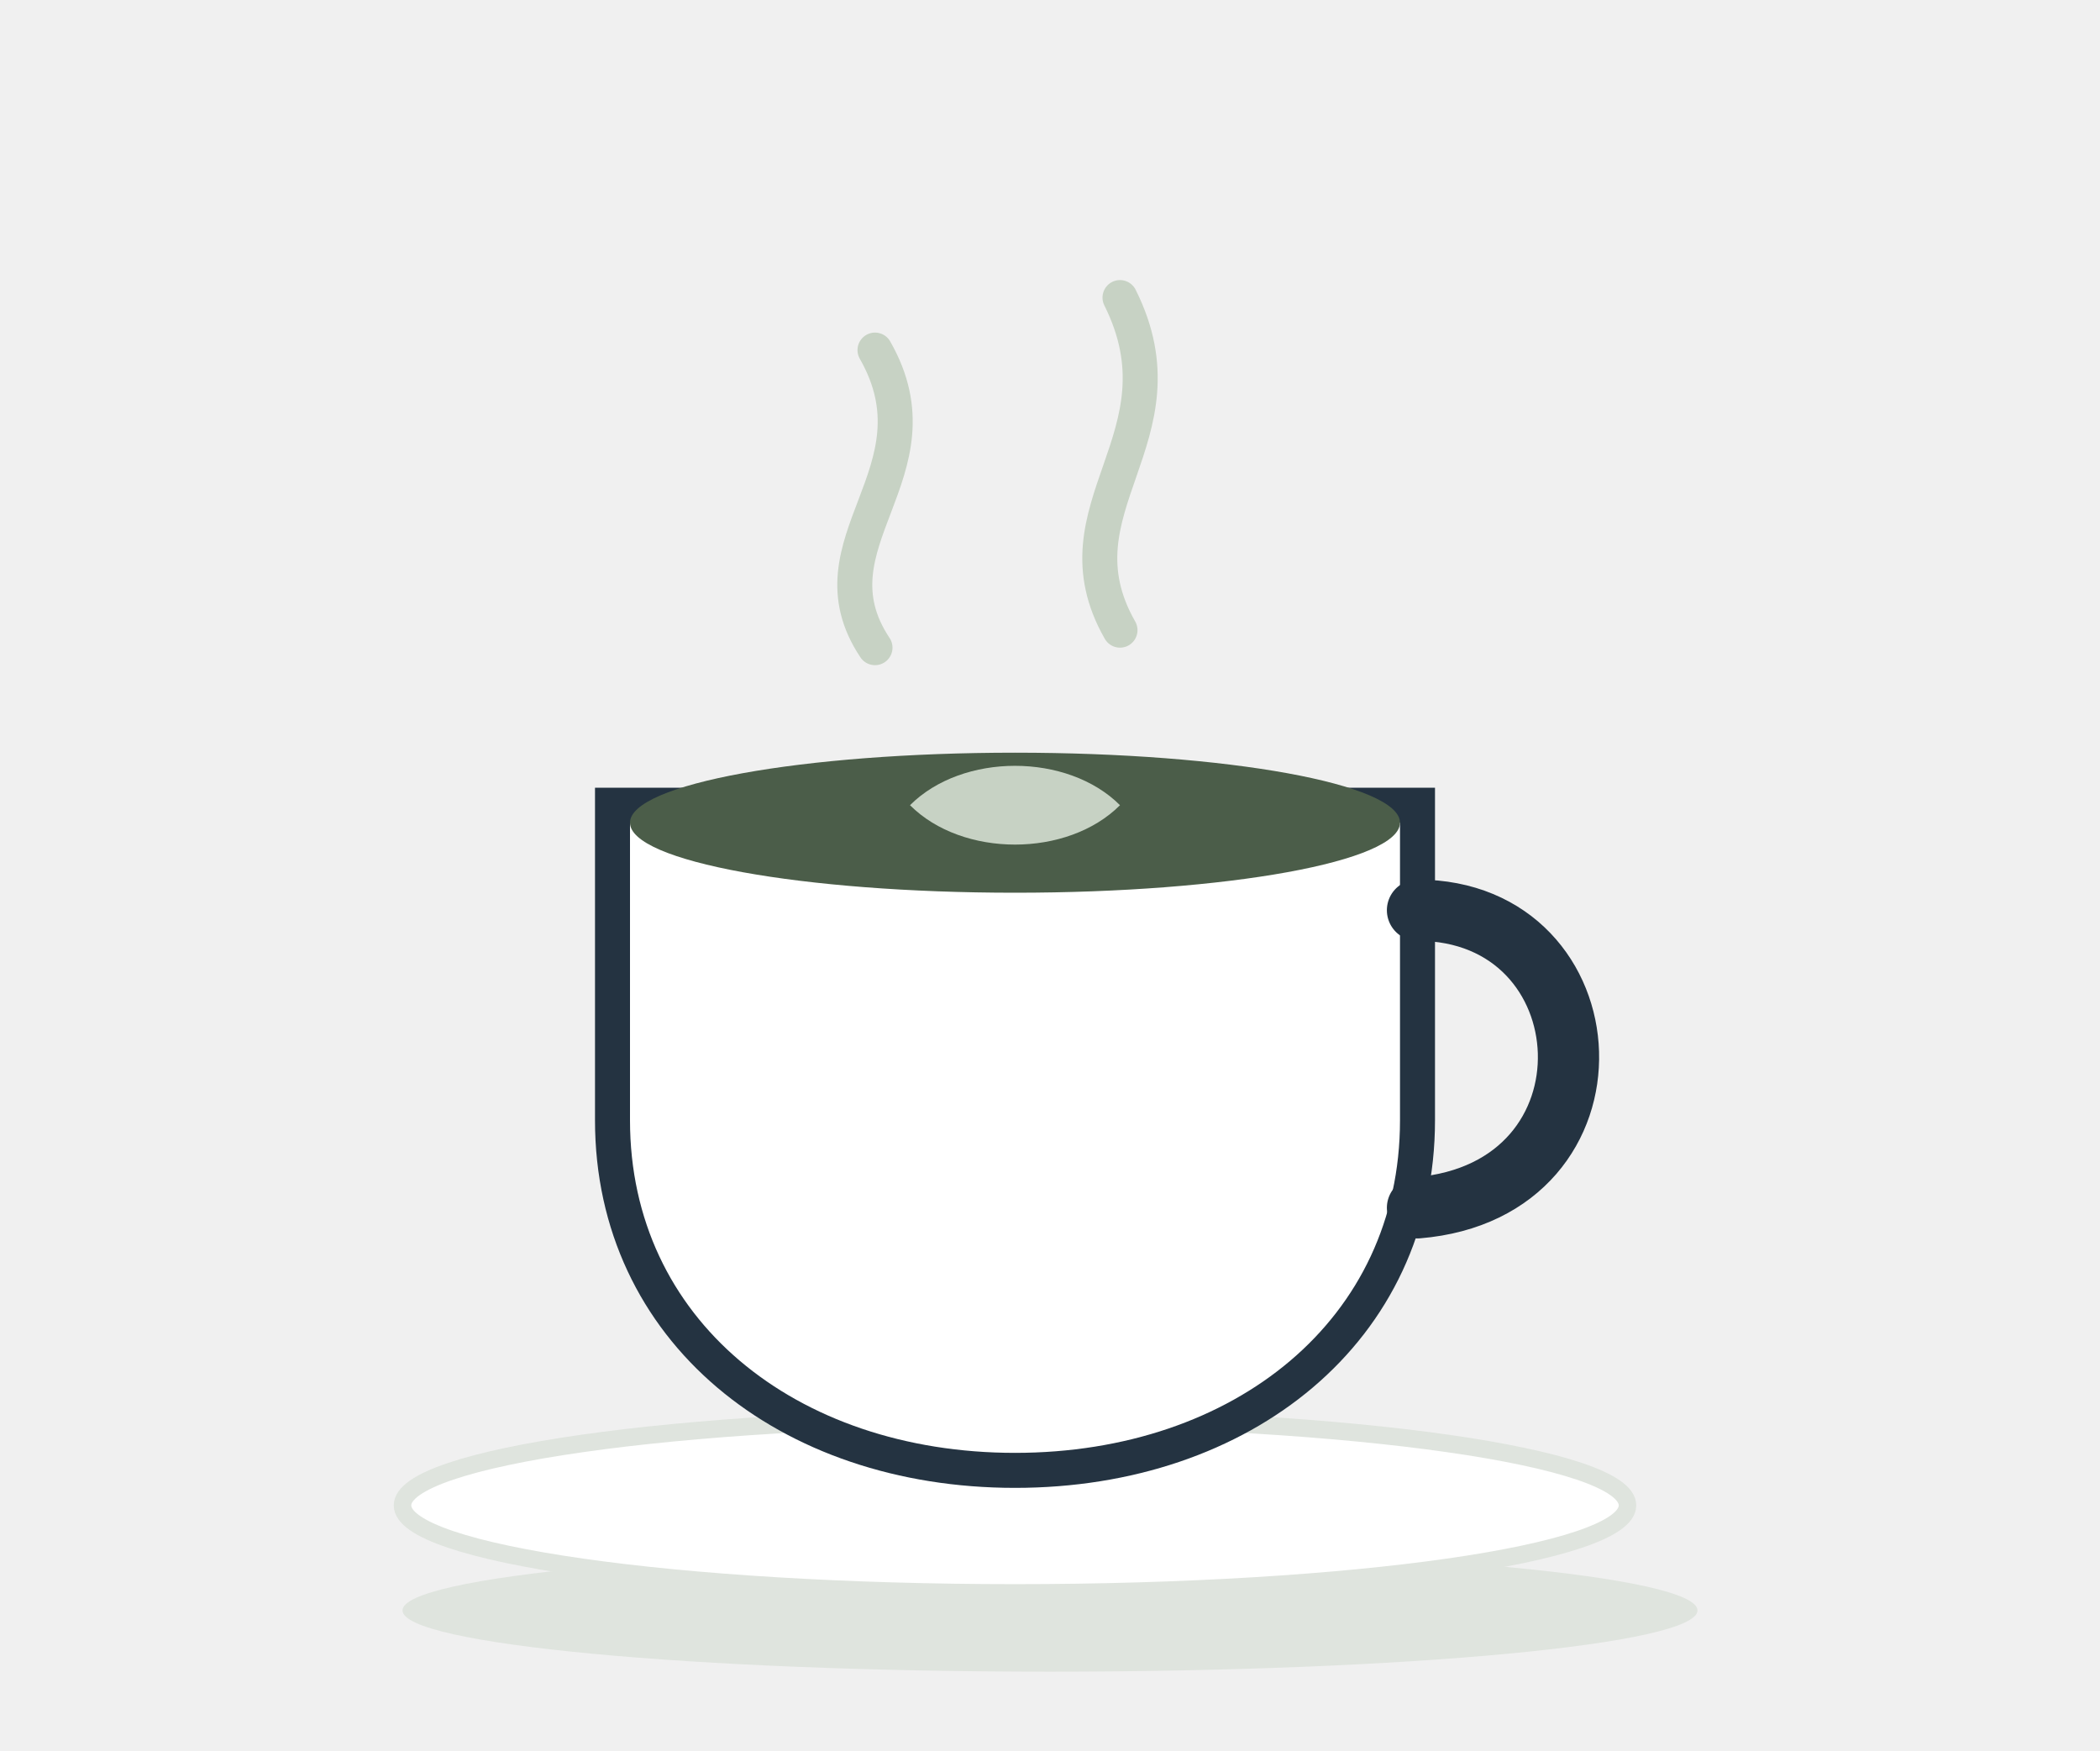
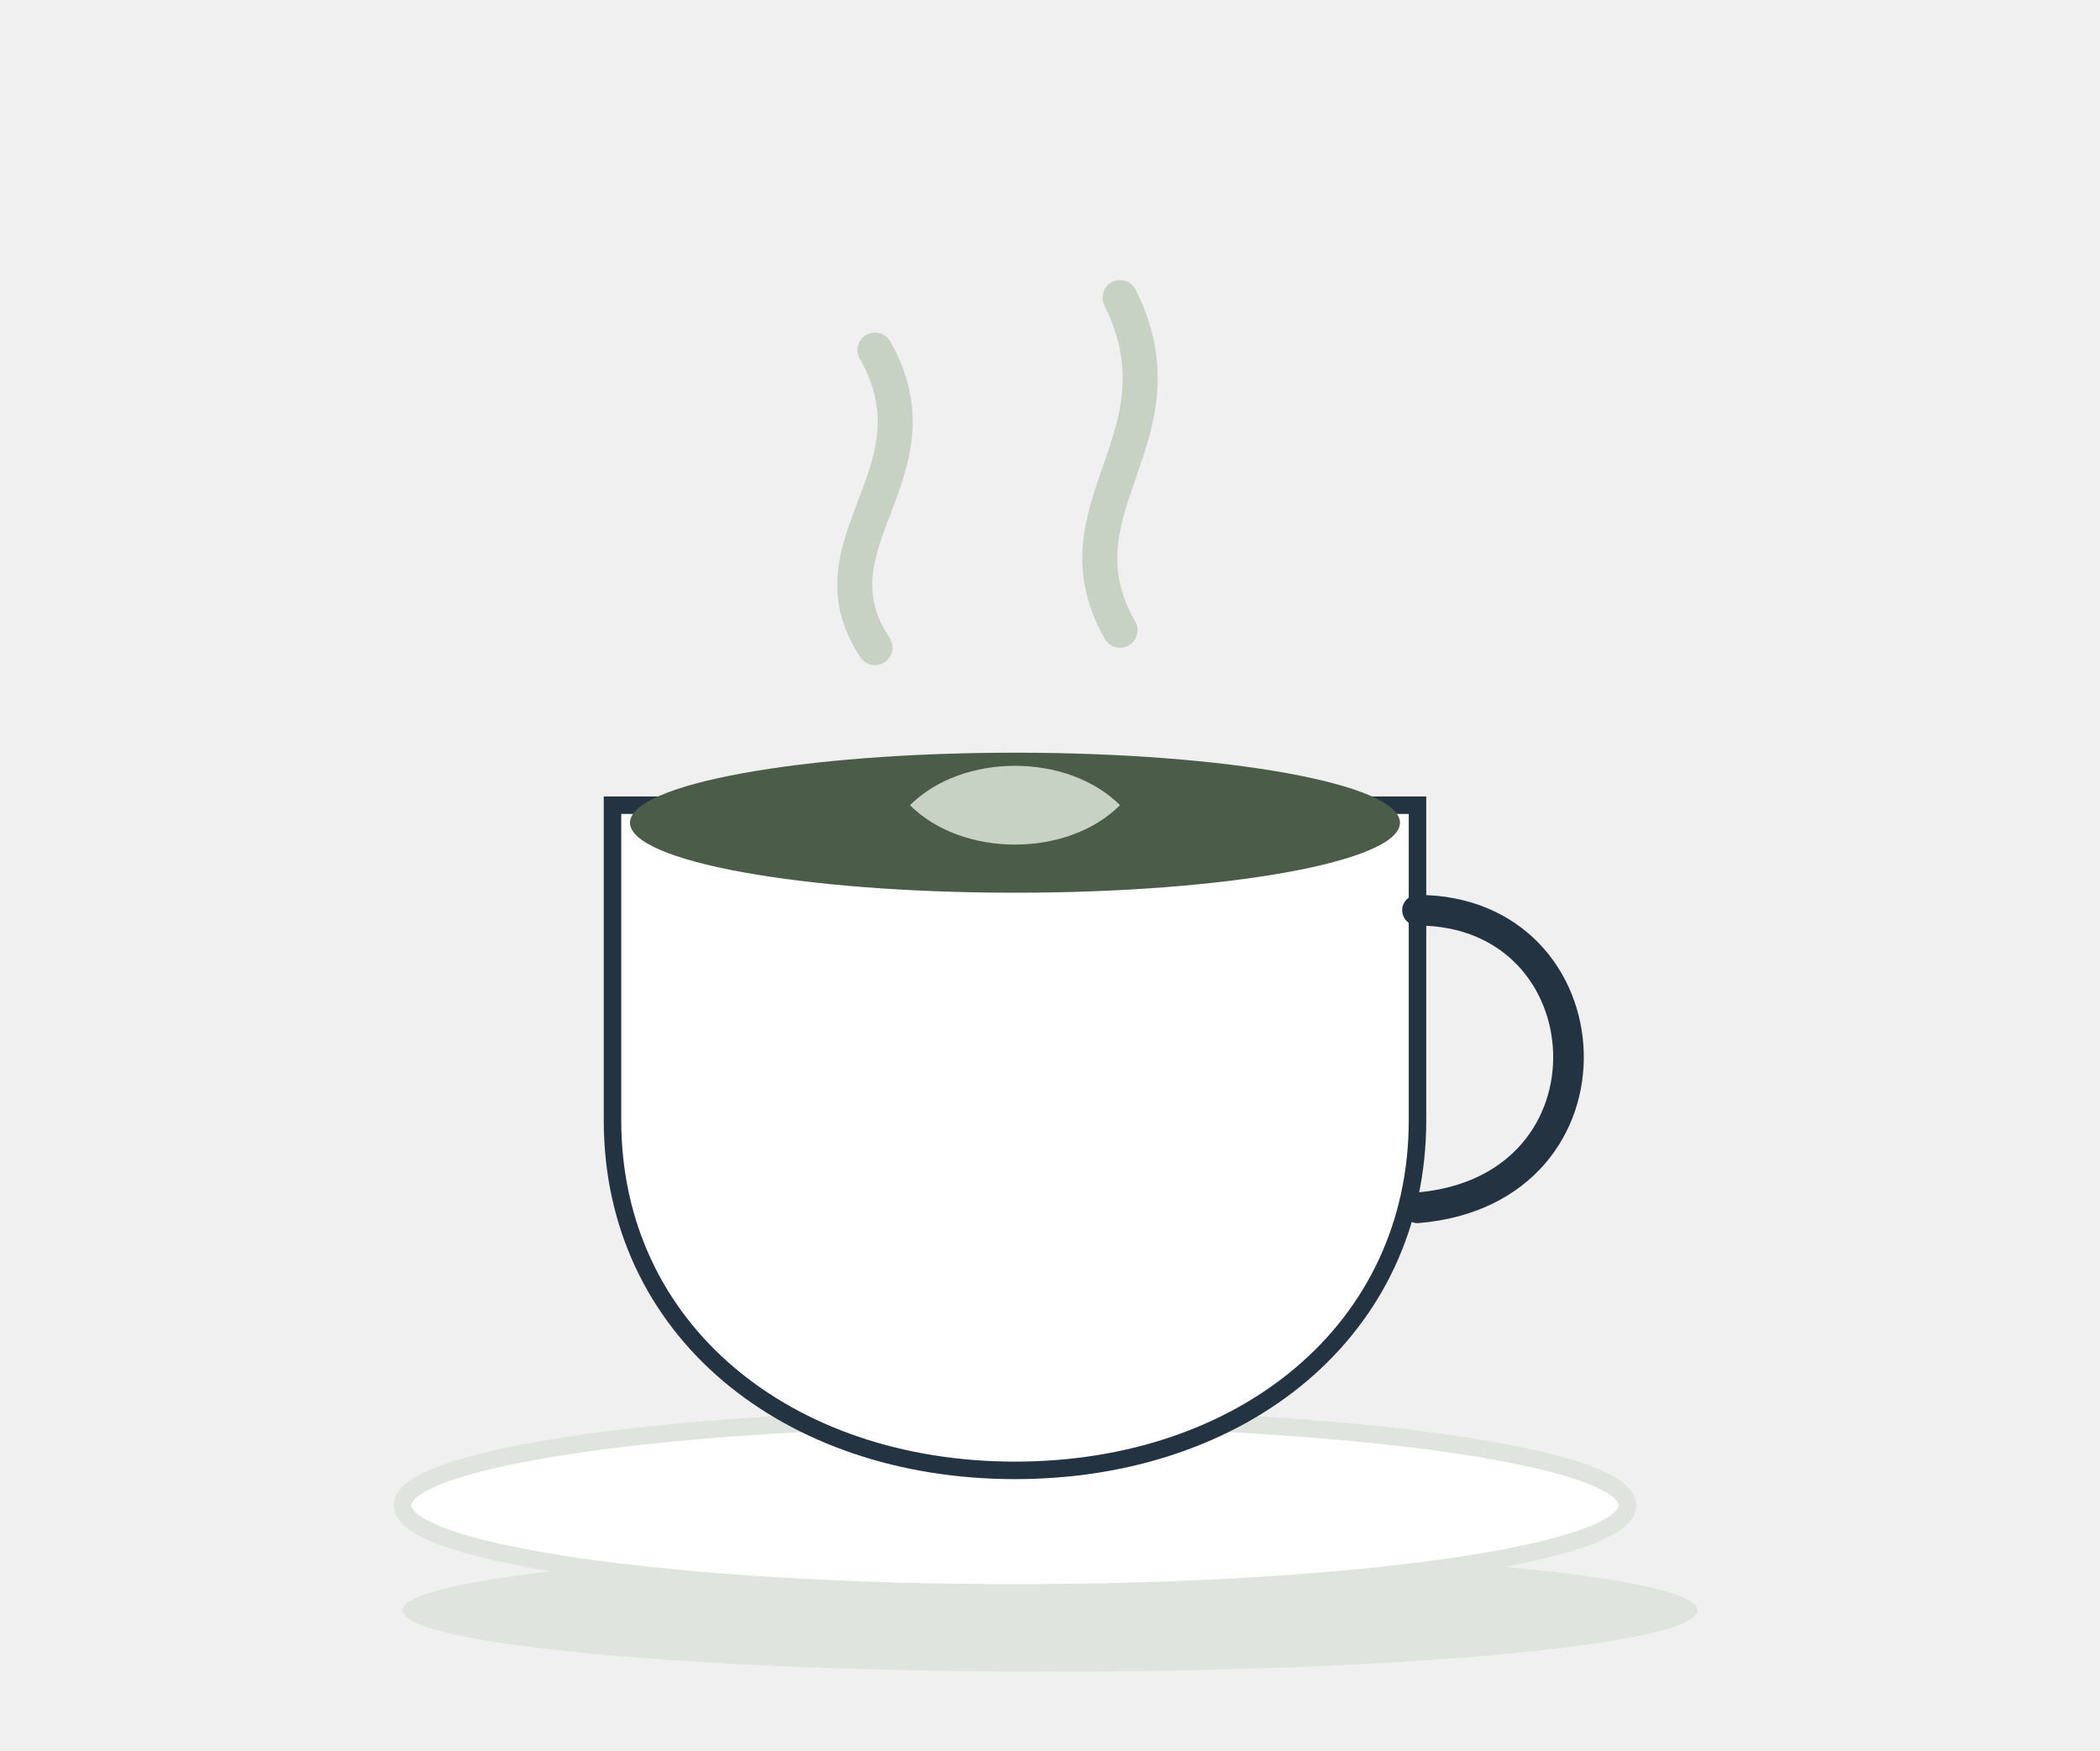
<svg xmlns="http://www.w3.org/2000/svg" viewBox="0 0 240 200" width="240" height="200">
  <ellipse cx="120" cy="184" rx="74" ry="7" fill="#DFE4DE" />
  <ellipse cx="116" cy="172" rx="70" ry="10" fill="#fff" stroke="#DFE4DE" stroke-width="2" />
-   <path d="M70 92 H162 V128 C162 152 142 168 116 168 C90 168 70 152 70 128Z" fill="#fff" stroke="#243341" stroke-width="4" />
-   <path d="M162 104 C184 104 186 136 162 138" stroke="#243341" stroke-width="7" fill="none" stroke-linecap="round" />
+   <path d="M70 92 H162 V128 C162 152 142 168 116 168 C90 168 70 152 70 128Z" fill="#fff" stroke="#243341" stroke-width="2.0" />
+   <path d="M162 104 C184 104 186 136 162 138" stroke="#243341" stroke-width="3.5" fill="none" stroke-linecap="round" />
  <ellipse cx="116" cy="94" rx="44" ry="8" fill="#4B5D49" />
  <path d="M104 92 C110 86 122 86 128 92 C122 98 110 98 104 92Z" fill="#C7D2C4" />
  <g stroke="#C7D2C4" stroke-width="4" fill="none" stroke-linecap="round">
    <path d="M100 74 C92 62 108 54 100 40" />
    <path d="M128 72 C120 58 136 50 128 34" />
  </g>
</svg>
